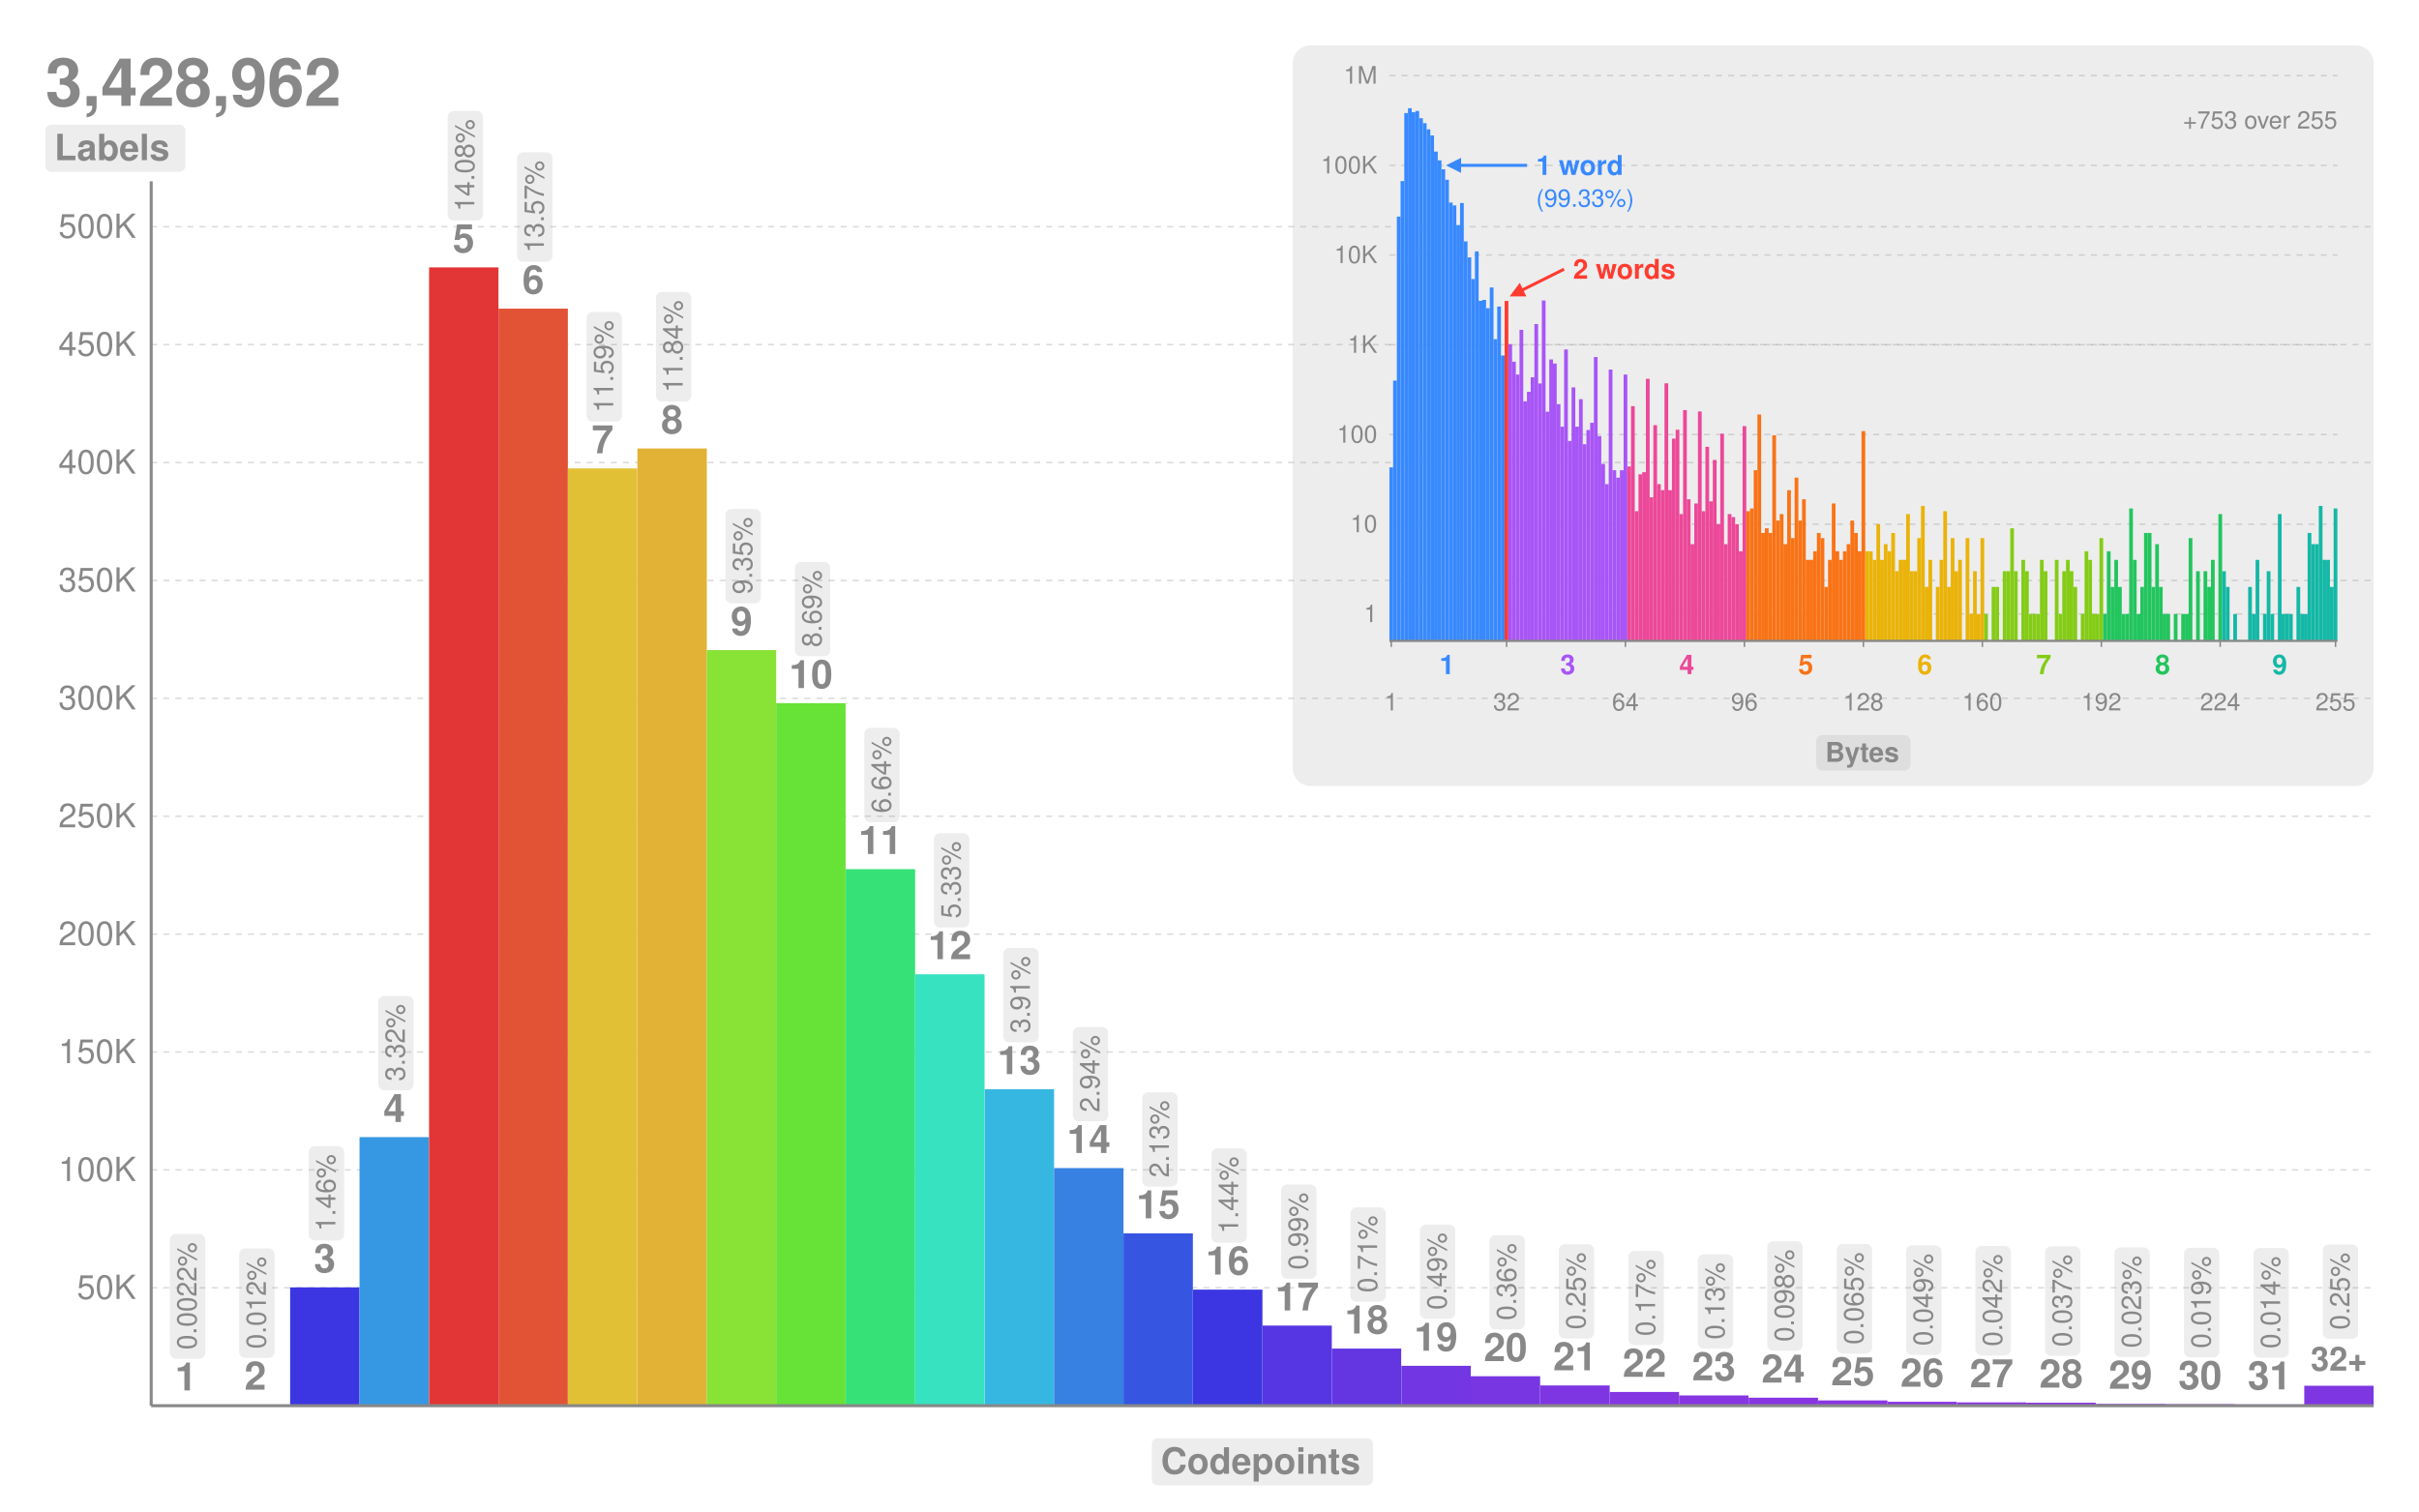
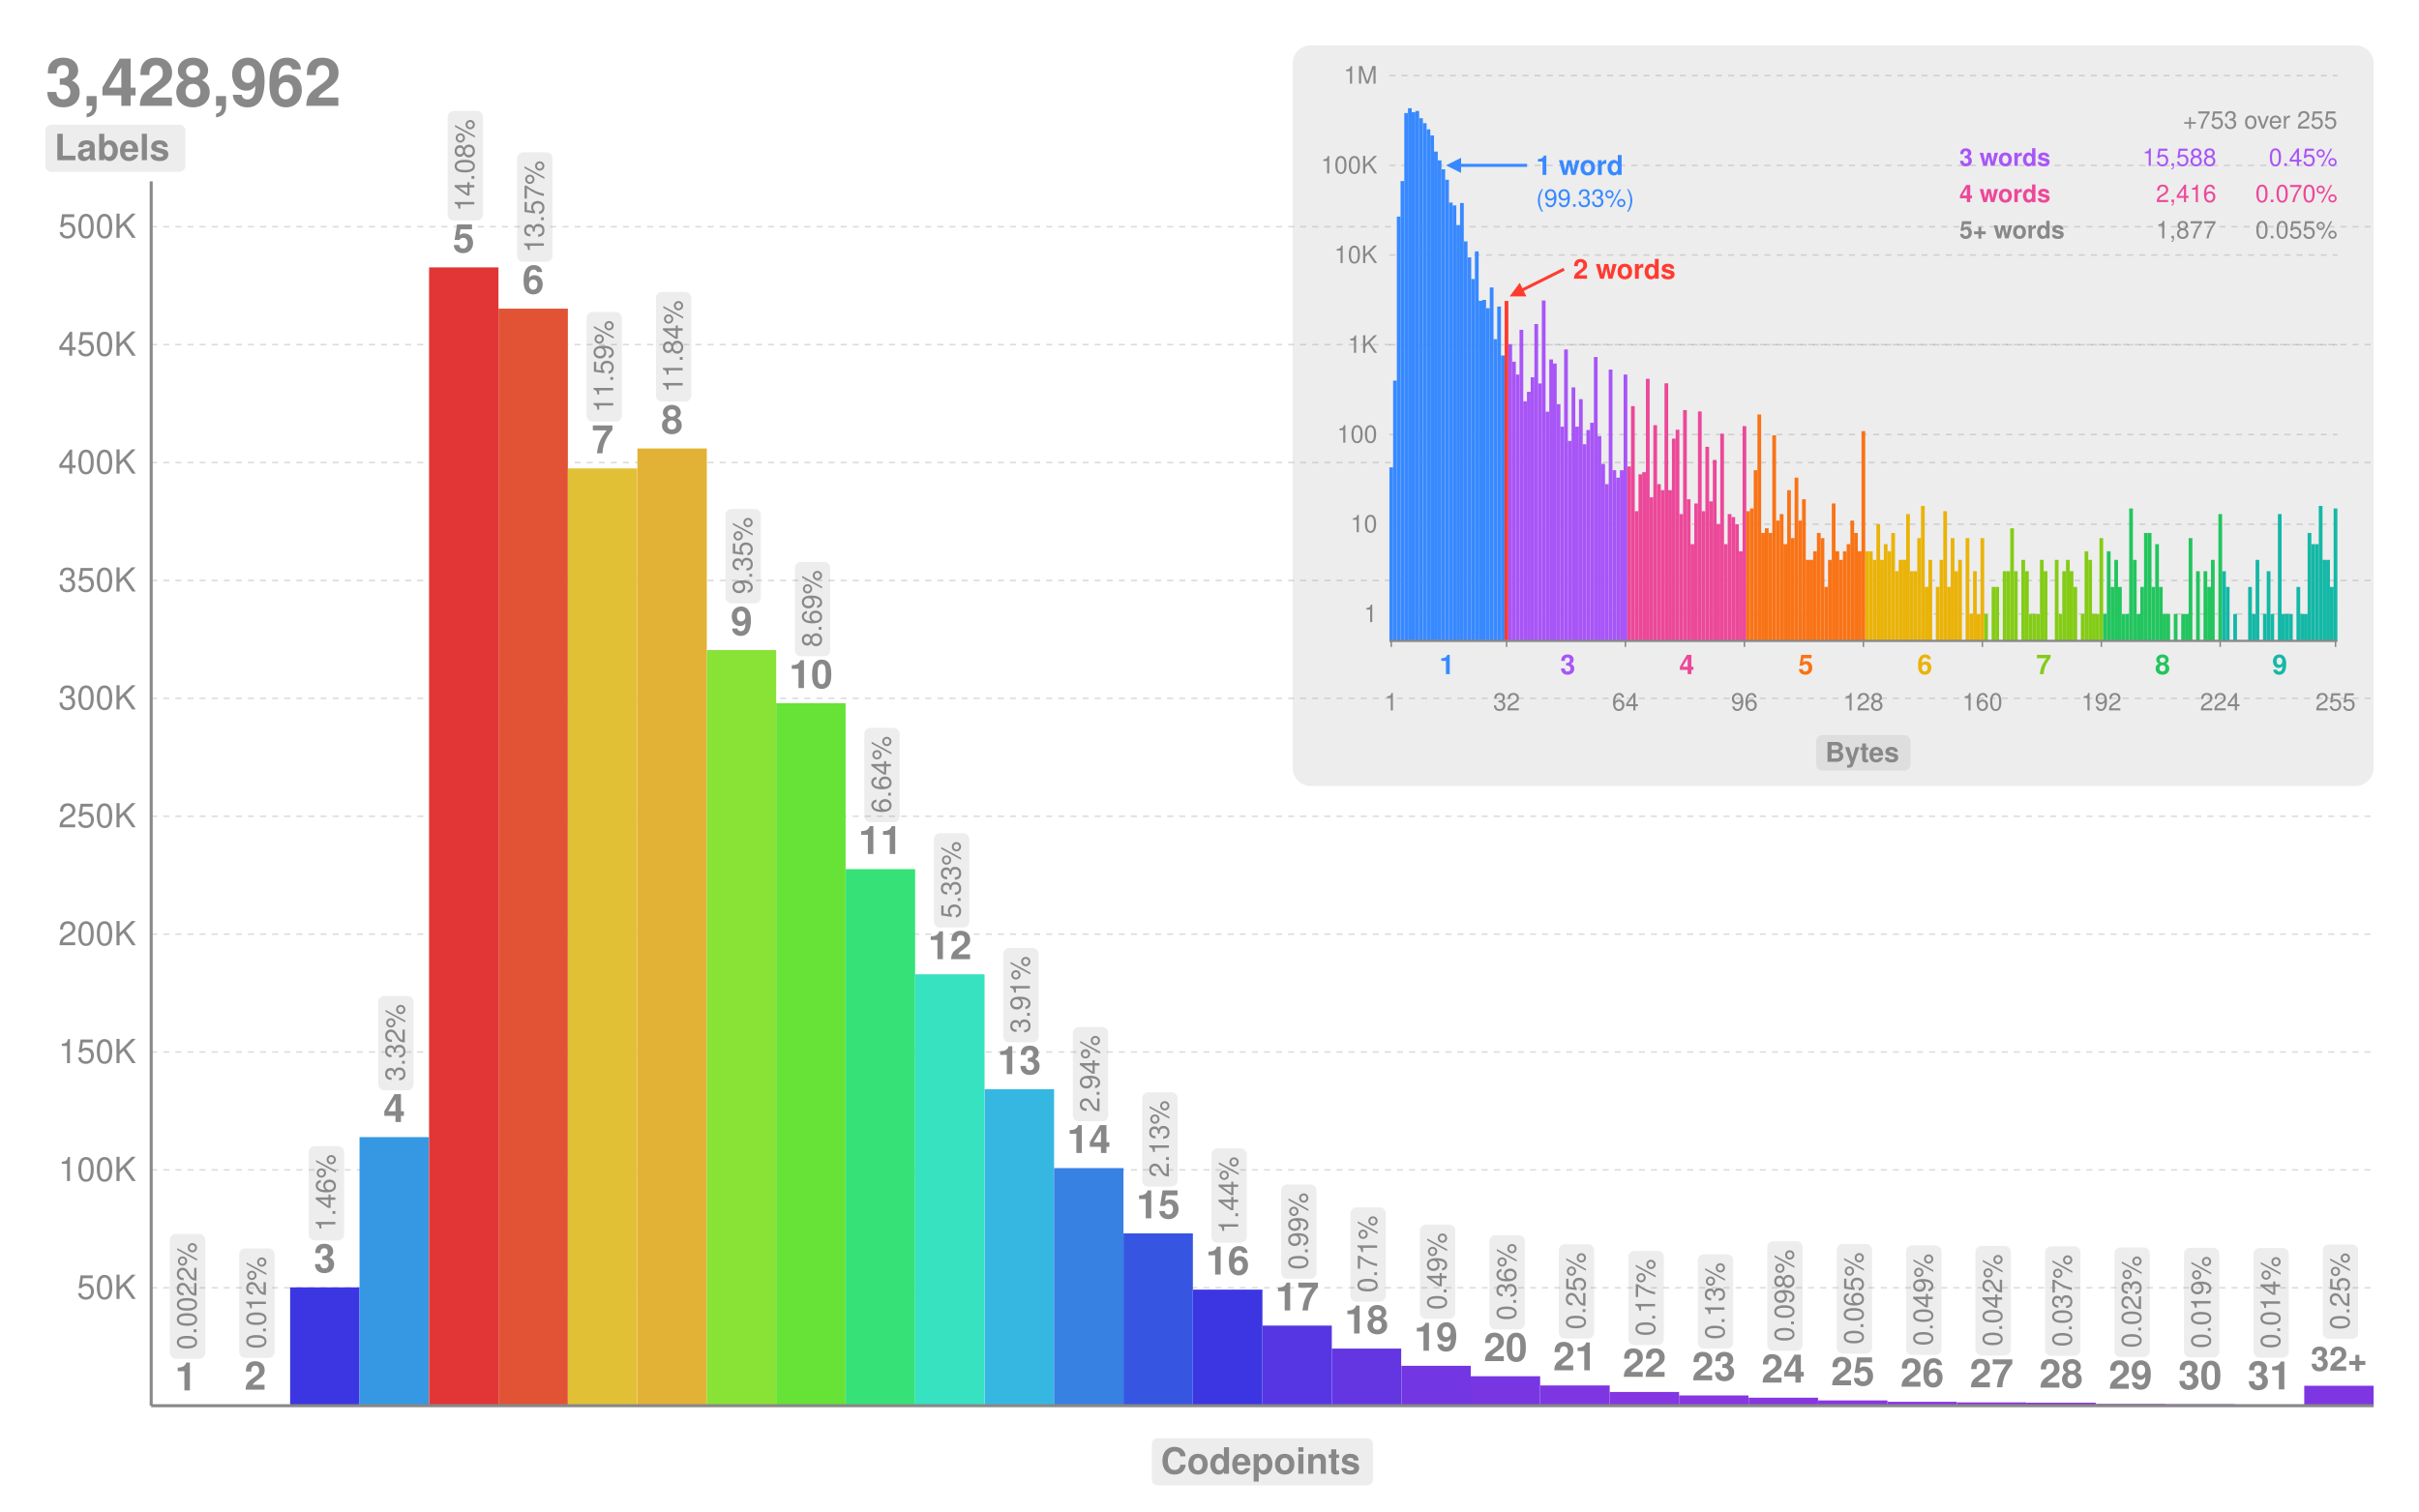
<svg xmlns="http://www.w3.org/2000/svg" viewBox="0 0 1600 1000" width="1600" height="1000" font-family="system-ui, -apple-system, &quot;Segoe UI&quot;, Helvetica, Arial, sans-serif" fill="#888">
  <line x1="100" x2="1570" y1="852.0" y2="852.0" stroke="rgba(136,136,136,0.3)" stroke-dasharray="4 4" />
  <text x="90" y="852.0" font-size="22" text-anchor="end" dominant-baseline="middle">50K</text>
  <line x1="100" x2="1570" y1="774.0" y2="774.0" stroke="rgba(136,136,136,0.3)" stroke-dasharray="4 4" />
  <text x="90" y="774.0" font-size="22" text-anchor="end" dominant-baseline="middle">100K</text>
  <line x1="100" x2="1570" y1="696.0" y2="696.0" stroke="rgba(136,136,136,0.3)" stroke-dasharray="4 4" />
  <text x="90" y="696.0" font-size="22" text-anchor="end" dominant-baseline="middle">150K</text>
  <line x1="100" x2="1570" y1="618.0" y2="618.0" stroke="rgba(136,136,136,0.3)" stroke-dasharray="4 4" />
  <text x="90" y="618.0" font-size="22" text-anchor="end" dominant-baseline="middle">200K</text>
  <line x1="100" x2="1570" y1="540.0" y2="540.0" stroke="rgba(136,136,136,0.3)" stroke-dasharray="4 4" />
  <text x="90" y="540.0" font-size="22" text-anchor="end" dominant-baseline="middle">250K</text>
  <line x1="100" x2="1570" y1="462.0" y2="462.0" stroke="rgba(136,136,136,0.3)" stroke-dasharray="4 4" />
  <text x="90" y="462.0" font-size="22" text-anchor="end" dominant-baseline="middle">300K</text>
  <line x1="100" x2="1570" y1="384.0" y2="384.0" stroke="rgba(136,136,136,0.3)" stroke-dasharray="4 4" />
  <text x="90" y="384.0" font-size="22" text-anchor="end" dominant-baseline="middle">350K</text>
  <line x1="100" x2="1570" y1="306.0" y2="306.0" stroke="rgba(136,136,136,0.3)" stroke-dasharray="4 4" />
  <text x="90" y="306.0" font-size="22" text-anchor="end" dominant-baseline="middle">400K</text>
  <line x1="100" x2="1570" y1="228.0" y2="228.0" stroke="rgba(136,136,136,0.3)" stroke-dasharray="4 4" />
  <text x="90" y="228.0" font-size="22" text-anchor="end" dominant-baseline="middle">450K</text>
  <line x1="100" x2="1570" y1="150.0" y2="150.0" stroke="rgba(136,136,136,0.3)" stroke-dasharray="4 4" />
  <text x="90" y="150.0" font-size="22" text-anchor="end" dominant-baseline="middle">500K</text>
  <text x="30" y="70" font-size="44" font-weight="bold">3,428,962</text>
  <g font-weight="bold">
    <rect x="30" y="82.48" width="92.6" height="31.2" rx="4" fill="rgba(136,136,136,0.15)" />
    <text x="36" y="106" font-size="24">Labels</text>
  </g>
  <rect x="100.0" y="929.9" width="45.9" height="0.1" fill="hsl(270 75% 55%)" />
  <text x="123.0" y="919.9" font-size="26" font-weight="bold" text-anchor="middle">1</text>
  <g transform="rotate(-90 123.0 885.9) translate(0 7)">
    <rect x="109.969" y="868.241" width="82.6" height="23.4" rx="4" fill="rgba(136,136,136,0.15)" />
    <text x="115.969" y="885.881" font-size="18">0.0022%</text>
  </g>
  <rect x="145.9" y="929.4" width="45.9" height="0.6" fill="hsl(270 75% 55%)" />
  <text x="168.9" y="919.4" font-size="26" font-weight="bold" text-anchor="middle">2</text>
  <g transform="rotate(-90 168.9 885.4) translate(0 7)">
    <rect x="155.906" y="867.725" width="72.5" height="23.4" rx="4" fill="rgba(136,136,136,0.15)" />
    <text x="161.906" y="885.365" font-size="18">0.012%</text>
  </g>
  <rect x="191.9" y="851.7" width="45.9" height="78.3" fill="hsl(242 75% 55%)" />
  <text x="214.8" y="841.7" font-size="26" font-weight="bold" text-anchor="middle">3</text>
  <g transform="rotate(-90 214.8 807.7) translate(0 7)">
    <rect x="201.844" y="790.084" width="62.4" height="23.4" rx="4" fill="rgba(136,136,136,0.15)" />
    <text x="207.844" y="807.724" font-size="18">1.46%</text>
  </g>
  <rect x="237.8" y="752.3" width="45.9" height="177.7" fill="hsl(206 75% 55%)" />
  <text x="260.8" y="742.3" font-size="26" font-weight="bold" text-anchor="middle">4</text>
  <g transform="rotate(-90 260.8 708.3) translate(0 7)">
    <rect x="247.781" y="690.634" width="62.4" height="23.4" rx="4" fill="rgba(136,136,136,0.15)" />
    <text x="253.781" y="708.274" font-size="18">3.32%</text>
  </g>
  <rect x="283.8" y="176.9" width="45.9" height="753.1" fill="hsl(0 75% 55%)" />
  <text x="306.7" y="166.9" font-size="26" font-weight="bold" text-anchor="middle">5</text>
  <g transform="rotate(-90 306.7 132.9) translate(0 7)">
    <rect x="293.719" y="115.289" width="72.5" height="23.4" rx="4" fill="rgba(136,136,136,0.15)" />
    <text x="299.719" y="132.929" font-size="18">14.08%</text>
  </g>
  <rect x="329.7" y="204.2" width="45.9" height="725.8" fill="hsl(10 75% 55%)" />
  <text x="352.7" y="194.2" font-size="26" font-weight="bold" text-anchor="middle">6</text>
  <g transform="rotate(-90 352.7 160.2) translate(0 7)">
    <rect x="339.656" y="142.568" width="72.5" height="23.4" rx="4" fill="rgba(136,136,136,0.15)" />
    <text x="345.656" y="160.208" font-size="18">13.57%</text>
  </g>
  <rect x="375.6" y="309.9" width="45.9" height="620.1" fill="hsl(48 75% 55%)" />
  <text x="398.6" y="299.9" font-size="26" font-weight="bold" text-anchor="middle">7</text>
  <g transform="rotate(-90 398.6 265.9) translate(0 7)">
    <rect x="385.594" y="248.249" width="72.5" height="23.4" rx="4" fill="rgba(136,136,136,0.15)" />
    <text x="391.594" y="265.889" font-size="18">11.59%</text>
  </g>
  <rect x="421.6" y="296.7" width="45.9" height="633.3" fill="hsl(43 75% 55%)" />
  <text x="444.5" y="286.7" font-size="26" font-weight="bold" text-anchor="middle">8</text>
  <g transform="rotate(-90 444.5 252.7) translate(0 7)">
    <rect x="431.531" y="235.062" width="72.5" height="23.4" rx="4" fill="rgba(136,136,136,0.15)" />
    <text x="437.531" y="252.702" font-size="18">11.84%</text>
  </g>
  <rect x="467.5" y="430.1" width="45.9" height="499.9" fill="hsl(91 75% 55%)" />
  <text x="490.5" y="420.1" font-size="26" font-weight="bold" text-anchor="middle">9</text>
  <g transform="rotate(-90 490.5 386.1) translate(0 7)">
    <rect x="477.469" y="368.467" width="62.4" height="23.4" rx="4" fill="rgba(136,136,136,0.15)" />
    <text x="483.469" y="386.107" font-size="18">9.35%</text>
  </g>
  <rect x="513.4" y="465.2" width="45.9" height="464.8" fill="hsl(103 75% 55%)" />
  <text x="536.4" y="455.2" font-size="26" font-weight="bold" text-anchor="middle">10</text>
  <g transform="rotate(-90 536.4 421.2) translate(0 7)">
    <rect x="523.406" y="403.541" width="62.4" height="23.4" rx="4" fill="rgba(136,136,136,0.15)" />
    <text x="529.406" y="421.181" font-size="18">8.69%</text>
  </g>
  <rect x="559.4" y="575.0" width="45.9" height="355.0" fill="hsl(143 75% 55%)" />
  <text x="582.3" y="565.0" font-size="26" font-weight="bold" text-anchor="middle">11</text>
  <g transform="rotate(-90 582.3 531.0) translate(0 7)">
    <rect x="569.344" y="513.374" width="62.4" height="23.4" rx="4" fill="rgba(136,136,136,0.15)" />
    <text x="575.344" y="531.014" font-size="18">6.64%</text>
  </g>
  <rect x="605.3" y="644.6" width="45.9" height="285.4" fill="hsl(168 75% 55%)" />
  <text x="628.3" y="634.6" font-size="26" font-weight="bold" text-anchor="middle">12</text>
  <g transform="rotate(-90 628.3 600.6) translate(0 7)">
    <rect x="615.281" y="583.005" width="62.4" height="23.4" rx="4" fill="rgba(136,136,136,0.15)" />
    <text x="621.281" y="600.645" font-size="18">5.33%</text>
  </g>
  <rect x="651.3" y="720.6" width="45.9" height="209.4" fill="hsl(195 75% 55%)" />
  <text x="674.2" y="710.6" font-size="26" font-weight="bold" text-anchor="middle">13</text>
  <g transform="rotate(-90 674.2 676.6) translate(0 7)">
    <rect x="661.219" y="658.964" width="62.4" height="23.4" rx="4" fill="rgba(136,136,136,0.15)" />
    <text x="667.219" y="676.604" font-size="18">3.91%</text>
  </g>
  <rect x="697.2" y="772.8" width="45.9" height="157.2" fill="hsl(214 75% 55%)" />
  <text x="720.2" y="762.8" font-size="26" font-weight="bold" text-anchor="middle">14</text>
  <g transform="rotate(-90 720.2 728.8) translate(0 7)">
    <rect x="707.156" y="711.198" width="62.4" height="23.4" rx="4" fill="rgba(136,136,136,0.15)" />
    <text x="713.156" y="728.838" font-size="18">2.94%</text>
  </g>
  <rect x="743.1" y="816.0" width="45.9" height="114.0" fill="hsl(229 75% 55%)" />
  <text x="766.1" y="806.0" font-size="26" font-weight="bold" text-anchor="middle">15</text>
  <g transform="rotate(-90 766.1 772.0) translate(0 7)">
    <rect x="753.094" y="754.388" width="62.4" height="23.4" rx="4" fill="rgba(136,136,136,0.15)" />
    <text x="759.094" y="772.028" font-size="18">2.13%</text>
  </g>
  <rect x="789.1" y="853.2" width="45.9" height="76.8" fill="hsl(242 75% 55%)" />
  <text x="812.0" y="843.2" font-size="26" font-weight="bold" text-anchor="middle">16</text>
  <g transform="rotate(-90 812.0 809.2) translate(0 7)">
    <rect x="799.031" y="791.521" width="62.4" height="23.4" rx="4" fill="rgba(136,136,136,0.15)" />
    <text x="805.031" y="809.161" font-size="18">1.44%</text>
  </g>
  <rect x="835.0" y="877.0" width="45.9" height="53.0" fill="hsl(251 75% 55%)" />
  <text x="858.0" y="867.0" font-size="26" font-weight="bold" text-anchor="middle">17</text>
  <g transform="rotate(-90 858.0 833.0) translate(0 7)">
    <rect x="844.969" y="815.4" width="62.4" height="23.4" rx="4" fill="rgba(136,136,136,0.15)" />
    <text x="850.969" y="833.04" font-size="18">0.99%</text>
  </g>
  <rect x="880.9" y="892.2" width="45.9" height="37.8" fill="hsl(256 75% 55%)" />
  <text x="903.9" y="882.2" font-size="26" font-weight="bold" text-anchor="middle">18</text>
  <g transform="rotate(-90 903.9 848.2) translate(0 7)">
    <rect x="890.906" y="830.511" width="62.4" height="23.4" rx="4" fill="rgba(136,136,136,0.15)" />
    <text x="896.906" y="848.151" font-size="18">0.71%</text>
  </g>
  <rect x="926.9" y="903.6" width="45.9" height="26.4" fill="hsl(261 75% 55%)" />
  <text x="949.8" y="893.6" font-size="26" font-weight="bold" text-anchor="middle">19</text>
  <g transform="rotate(-90 949.8 859.6) translate(0 7)">
    <rect x="936.844" y="841.96" width="62.4" height="23.4" rx="4" fill="rgba(136,136,136,0.15)" />
    <text x="942.844" y="859.6" font-size="18">0.49%</text>
  </g>
  <rect x="972.8" y="910.5" width="45.9" height="19.5" fill="hsl(263 75% 55%)" />
  <text x="995.8" y="900.5" font-size="26" font-weight="bold" text-anchor="middle">20</text>
  <g transform="rotate(-90 995.8 866.5) translate(0 7)">
    <rect x="982.781" y="848.851" width="62.4" height="23.4" rx="4" fill="rgba(136,136,136,0.15)" />
    <text x="988.781" y="866.491" font-size="18">0.36%</text>
  </g>
  <rect x="1018.8" y="916.6" width="45.9" height="13.4" fill="hsl(265 75% 55%)" />
  <text x="1041.7" y="906.6" font-size="26" font-weight="bold" text-anchor="middle">21</text>
  <g transform="rotate(-90 1041.7 872.6) translate(0 7)">
    <rect x="1028.719" y="854.941" width="62.4" height="23.4" rx="4" fill="rgba(136,136,136,0.15)" />
    <text x="1034.719" y="872.581" font-size="18">0.25%</text>
  </g>
  <rect x="1064.7" y="920.9" width="45.9" height="9.1" fill="hsl(267 75% 55%)" />
  <text x="1087.7" y="910.9" font-size="26" font-weight="bold" text-anchor="middle">22</text>
  <g transform="rotate(-90 1087.7 876.9) translate(0 7)">
    <rect x="1074.656" y="859.287" width="62.4" height="23.4" rx="4" fill="rgba(136,136,136,0.15)" />
    <text x="1080.656" y="876.927" font-size="18">0.17%</text>
  </g>
  <rect x="1110.6" y="923.2" width="45.9" height="6.8" fill="hsl(268 75% 55%)" />
  <text x="1133.6" y="913.2" font-size="26" font-weight="bold" text-anchor="middle">23</text>
  <g transform="rotate(-90 1133.6 879.2) translate(0 7)">
    <rect x="1120.594" y="861.593" width="62.4" height="23.4" rx="4" fill="rgba(136,136,136,0.15)" />
    <text x="1126.594" y="879.233" font-size="18">0.13%</text>
  </g>
  <rect x="1156.6" y="924.7" width="45.9" height="5.3" fill="hsl(268 75% 55%)" />
  <text x="1179.5" y="914.7" font-size="26" font-weight="bold" text-anchor="middle">24</text>
  <g transform="rotate(-90 1179.5 880.7) translate(0 7)">
    <rect x="1166.531" y="863.103" width="72.5" height="23.4" rx="4" fill="rgba(136,136,136,0.15)" />
    <text x="1172.531" y="880.743" font-size="18">0.098%</text>
  </g>
  <rect x="1202.5" y="926.5" width="45.9" height="3.5" fill="hsl(269 75% 55%)" />
  <text x="1225.5" y="916.5" font-size="26" font-weight="bold" text-anchor="middle">25</text>
  <g transform="rotate(-90 1225.5 882.5) translate(0 7)">
    <rect x="1212.469" y="864.866" width="72.5" height="23.4" rx="4" fill="rgba(136,136,136,0.15)" />
    <text x="1218.469" y="882.506" font-size="18">0.065%</text>
  </g>
  <rect x="1248.4" y="927.4" width="45.9" height="2.6" fill="hsl(269 75% 55%)" />
  <text x="1271.4" y="917.4" font-size="26" font-weight="bold" text-anchor="middle">26</text>
  <g transform="rotate(-90 1271.4 883.4) translate(0 7)">
    <rect x="1258.406" y="865.753" width="72.5" height="23.4" rx="4" fill="rgba(136,136,136,0.15)" />
    <text x="1264.406" y="883.393" font-size="18">0.049%</text>
  </g>
  <rect x="1294.4" y="927.8" width="45.9" height="2.2" fill="hsl(269 75% 55%)" />
  <text x="1317.3" y="917.8" font-size="26" font-weight="bold" text-anchor="middle">27</text>
  <g transform="rotate(-90 1317.3 883.8) translate(0 7)">
    <rect x="1304.344" y="866.117" width="72.5" height="23.4" rx="4" fill="rgba(136,136,136,0.15)" />
    <text x="1310.344" y="883.757" font-size="18">0.042%</text>
  </g>
  <rect x="1340.3" y="928.0" width="45.9" height="2.0" fill="hsl(269 75% 55%)" />
  <text x="1363.3" y="918.0" font-size="26" font-weight="bold" text-anchor="middle">28</text>
  <g transform="rotate(-90 1363.3 884.0) translate(0 7)">
    <rect x="1350.281" y="866.391" width="72.5" height="23.4" rx="4" fill="rgba(136,136,136,0.15)" />
    <text x="1356.281" y="884.031" font-size="18">0.037%</text>
  </g>
  <rect x="1386.3" y="928.8" width="45.9" height="1.2" fill="hsl(270 75% 55%)" />
  <text x="1409.2" y="918.8" font-size="26" font-weight="bold" text-anchor="middle">29</text>
  <g transform="rotate(-90 1409.2 884.8) translate(0 7)">
    <rect x="1396.219" y="867.148" width="72.5" height="23.4" rx="4" fill="rgba(136,136,136,0.15)" />
    <text x="1402.219" y="884.788" font-size="18">0.023%</text>
  </g>
  <rect x="1432.2" y="929.0" width="45.9" height="1.0" fill="hsl(270 75% 55%)" />
  <text x="1455.2" y="919.0" font-size="26" font-weight="bold" text-anchor="middle">30</text>
  <g transform="rotate(-90 1455.2 885.0) translate(0 7)">
    <rect x="1442.156" y="867.348" width="72.5" height="23.4" rx="4" fill="rgba(136,136,136,0.15)" />
    <text x="1448.156" y="884.988" font-size="18">0.019%</text>
  </g>
  <rect x="1478.1" y="929.2" width="45.9" height="0.8" fill="hsl(270 75% 55%)" />
  <text x="1501.1" y="919.2" font-size="26" font-weight="bold" text-anchor="middle">31</text>
  <g transform="rotate(-90 1501.1 885.2) translate(0 7)">
    <rect x="1488.094" y="867.607" width="72.5" height="23.4" rx="4" fill="rgba(136,136,136,0.15)" />
    <text x="1494.094" y="885.247" font-size="18">0.014%</text>
  </g>
  <rect x="1524.1" y="916.8" width="45.9" height="13.2" fill="hsl(265 75% 55%)" />
  <text x="1547.0" y="906.8" font-size="22" font-weight="bold" text-anchor="middle">32+</text>
  <g transform="rotate(-90 1547.0 872.8) translate(0 7)">
    <rect x="1534.031" y="855.156" width="62.4" height="23.4" rx="4" fill="rgba(136,136,136,0.15)" />
    <text x="1540.031" y="872.796" font-size="18">0.25%</text>
  </g>
  <g>
    <rect x="855" y="30" width="715" height="490" rx="12" fill="rgba(136,136,136,0.15)" />
    <line x1="919" x2="1546" y1="406.2" y2="406.2" stroke="rgba(136,136,136,0.3)" stroke-dasharray="4 4" />
    <text x="911" y="406.2" font-size="16" text-anchor="end" dominant-baseline="middle">1</text>
    <line x1="919" x2="1546" y1="346.8" y2="346.8" stroke="rgba(136,136,136,0.3)" stroke-dasharray="4 4" />
    <text x="911" y="346.8" font-size="16" text-anchor="end" dominant-baseline="middle">10</text>
    <line x1="919" x2="1546" y1="287.5" y2="287.5" stroke="rgba(136,136,136,0.3)" stroke-dasharray="4 4" />
    <text x="911" y="287.5" font-size="16" text-anchor="end" dominant-baseline="middle">100</text>
    <line x1="919" x2="1546" y1="228.1" y2="228.1" stroke="rgba(136,136,136,0.3)" stroke-dasharray="4 4" />
    <text x="911" y="228.1" font-size="16" text-anchor="end" dominant-baseline="middle">1K</text>
    <line x1="919" x2="1546" y1="168.7" y2="168.7" stroke="rgba(136,136,136,0.3)" stroke-dasharray="4 4" />
    <text x="911" y="168.7" font-size="16" text-anchor="end" dominant-baseline="middle">10K</text>
    <line x1="919" x2="1546" y1="109.4" y2="109.4" stroke="rgba(136,136,136,0.3)" stroke-dasharray="4 4" />
    <text x="911" y="109.4" font-size="16" text-anchor="end" dominant-baseline="middle">100K</text>
    <line x1="919" x2="1546" y1="50.0" y2="50.0" stroke="rgba(136,136,136,0.3)" stroke-dasharray="4 4" />
    <text x="911" y="50.0" font-size="16" text-anchor="end" dominant-baseline="middle">1M</text>
    <text x="1546" y="79.7" font-size="16" text-anchor="end" dominant-baseline="middle">+753 over 255</text>
    <rect x="919.00" y="309.2" width="2.46" height="114.8" fill="#3889ff" />
    <rect x="921.46" y="251.8" width="2.46" height="172.2" fill="#3889ff" />
    <rect x="923.92" y="143.3" width="2.46" height="280.7" fill="#3889ff" />
    <rect x="926.38" y="119.8" width="2.46" height="304.2" fill="#3889ff" />
    <rect x="928.84" y="74.8" width="2.46" height="349.2" fill="#3889ff" />
    <rect x="931.29" y="71.6" width="2.46" height="352.4" fill="#3889ff" />
    <rect x="933.75" y="74.2" width="2.46" height="349.8" fill="#3889ff" />
    <rect x="936.21" y="73.4" width="2.46" height="350.6" fill="#3889ff" />
    <rect x="938.67" y="78.2" width="2.46" height="345.8" fill="#3889ff" />
    <rect x="941.13" y="81.5" width="2.46" height="342.5" fill="#3889ff" />
    <rect x="943.59" y="85.6" width="2.46" height="338.4" fill="#3889ff" />
    <rect x="946.05" y="89.6" width="2.46" height="334.4" fill="#3889ff" />
    <rect x="948.51" y="100.3" width="2.46" height="323.7" fill="#3889ff" />
    <rect x="950.96" y="106.1" width="2.46" height="317.9" fill="#3889ff" />
    <rect x="953.42" y="112.0" width="2.46" height="312.0" fill="#3889ff" />
    <rect x="955.88" y="118.9" width="2.46" height="305.1" fill="#3889ff" />
    <rect x="958.34" y="134.0" width="2.46" height="290.0" fill="#3889ff" />
    <rect x="960.80" y="135.9" width="2.46" height="288.1" fill="#3889ff" />
    <rect x="963.26" y="148.9" width="2.46" height="275.1" fill="#3889ff" />
    <rect x="965.72" y="134.3" width="2.46" height="289.7" fill="#3889ff" />
    <rect x="968.18" y="159.7" width="2.46" height="264.3" fill="#3889ff" />
    <rect x="970.64" y="170.3" width="2.46" height="253.7" fill="#3889ff" />
    <rect x="973.09" y="184.6" width="2.46" height="239.4" fill="#3889ff" />
    <rect x="975.55" y="166.3" width="2.46" height="257.7" fill="#3889ff" />
    <rect x="978.01" y="199.0" width="2.46" height="225.0" fill="#3889ff" />
    <rect x="980.47" y="198.4" width="2.46" height="225.6" fill="#3889ff" />
    <rect x="982.93" y="203.9" width="2.46" height="220.1" fill="#3889ff" />
    <rect x="985.39" y="190.2" width="2.46" height="233.8" fill="#3889ff" />
    <rect x="987.85" y="224.4" width="2.46" height="199.6" fill="#3889ff" />
    <rect x="990.31" y="202.8" width="2.46" height="221.2" fill="#3889ff" />
    <rect x="992.76" y="235.2" width="2.46" height="188.8" fill="#3889ff" />
    <rect x="995.22" y="199.1" width="2.46" height="224.9" fill="#ff3b30" />
    <rect x="997.68" y="227.8" width="2.46" height="196.2" fill="#a855f7" />
    <rect x="1000.14" y="239.3" width="2.46" height="184.7" fill="#a855f7" />
    <rect x="1002.60" y="247.8" width="2.46" height="176.2" fill="#a855f7" />
    <rect x="1005.06" y="218.2" width="2.46" height="205.8" fill="#a855f7" />
    <rect x="1007.52" y="265.5" width="2.46" height="158.5" fill="#a855f7" />
    <rect x="1009.98" y="259.2" width="2.46" height="164.8" fill="#a855f7" />
    <rect x="1012.44" y="249.6" width="2.46" height="174.4" fill="#a855f7" />
    <rect x="1014.89" y="214.4" width="2.46" height="209.6" fill="#a855f7" />
    <rect x="1017.35" y="253.7" width="2.46" height="170.3" fill="#a855f7" />
    <rect x="1019.81" y="198.8" width="2.46" height="225.2" fill="#a855f7" />
    <rect x="1022.27" y="272.4" width="2.46" height="151.6" fill="#a855f7" />
    <rect x="1024.73" y="237.8" width="2.46" height="186.2" fill="#a855f7" />
    <rect x="1027.19" y="240.5" width="2.46" height="183.5" fill="#a855f7" />
    <rect x="1029.65" y="267.4" width="2.46" height="156.6" fill="#a855f7" />
    <rect x="1032.11" y="282.3" width="2.46" height="141.7" fill="#a855f7" />
    <rect x="1034.56" y="231.2" width="2.46" height="192.8" fill="#a855f7" />
    <rect x="1037.02" y="291.7" width="2.46" height="132.3" fill="#a855f7" />
    <rect x="1039.48" y="256.3" width="2.46" height="167.7" fill="#a855f7" />
    <rect x="1041.94" y="282.3" width="2.46" height="141.7" fill="#a855f7" />
    <rect x="1044.40" y="264.1" width="2.46" height="159.9" fill="#a855f7" />
    <rect x="1046.86" y="293.9" width="2.46" height="130.1" fill="#a855f7" />
    <rect x="1049.32" y="284.5" width="2.46" height="139.5" fill="#a855f7" />
    <rect x="1051.78" y="279.7" width="2.46" height="144.3" fill="#a855f7" />
    <rect x="1054.24" y="236.2" width="2.46" height="187.8" fill="#a855f7" />
    <rect x="1056.69" y="288.5" width="2.46" height="135.5" fill="#a855f7" />
    <rect x="1059.15" y="306.9" width="2.46" height="117.1" fill="#a855f7" />
    <rect x="1061.61" y="320.3" width="2.46" height="103.7" fill="#a855f7" />
    <rect x="1064.07" y="244.5" width="2.46" height="179.5" fill="#a855f7" />
    <rect x="1066.53" y="311.1" width="2.46" height="112.9" fill="#a855f7" />
    <rect x="1068.99" y="316.0" width="2.46" height="108.0" fill="#a855f7" />
    <rect x="1071.45" y="311.1" width="2.46" height="112.9" fill="#a855f7" />
    <rect x="1073.91" y="247.8" width="2.46" height="176.2" fill="#a855f7" />
    <rect x="1076.36" y="308.6" width="2.46" height="115.4" fill="#ec4899" />
    <rect x="1078.82" y="268.7" width="2.46" height="155.3" fill="#ec4899" />
    <rect x="1081.28" y="338.2" width="2.46" height="85.8" fill="#ec4899" />
    <rect x="1083.74" y="313.8" width="2.46" height="110.2" fill="#ec4899" />
    <rect x="1086.20" y="312.4" width="2.46" height="111.6" fill="#ec4899" />
    <rect x="1088.66" y="250.6" width="2.46" height="173.4" fill="#ec4899" />
    <rect x="1091.12" y="329.0" width="2.46" height="95.0" fill="#ec4899" />
    <rect x="1093.58" y="281.3" width="2.46" height="142.7" fill="#ec4899" />
    <rect x="1096.04" y="320.3" width="2.46" height="103.7" fill="#ec4899" />
    <rect x="1098.49" y="324.3" width="2.46" height="99.7" fill="#ec4899" />
    <rect x="1100.95" y="253.6" width="2.46" height="170.4" fill="#ec4899" />
    <rect x="1103.41" y="324.3" width="2.46" height="99.7" fill="#ec4899" />
    <rect x="1105.87" y="290.2" width="2.46" height="133.8" fill="#ec4899" />
    <rect x="1108.33" y="284.3" width="2.46" height="139.7" fill="#ec4899" />
    <rect x="1110.79" y="340.1" width="2.46" height="83.9" fill="#ec4899" />
    <rect x="1113.25" y="271.3" width="2.46" height="152.7" fill="#ec4899" />
    <rect x="1115.71" y="330.3" width="2.46" height="93.7" fill="#ec4899" />
    <rect x="1118.16" y="360.0" width="2.46" height="64.0" fill="#ec4899" />
    <rect x="1120.62" y="333.1" width="2.46" height="90.9" fill="#ec4899" />
    <rect x="1123.08" y="272.2" width="2.46" height="151.8" fill="#ec4899" />
    <rect x="1125.54" y="338.2" width="2.46" height="85.8" fill="#ec4899" />
    <rect x="1128.00" y="295.6" width="2.46" height="128.4" fill="#ec4899" />
    <rect x="1130.46" y="331.7" width="2.46" height="92.3" fill="#ec4899" />
    <rect x="1132.92" y="304.3" width="2.46" height="119.7" fill="#ec4899" />
    <rect x="1135.38" y="346.8" width="2.46" height="77.2" fill="#ec4899" />
    <rect x="1137.84" y="286.9" width="2.46" height="137.1" fill="#ec4899" />
    <rect x="1140.29" y="360.0" width="2.46" height="64.0" fill="#ec4899" />
    <rect x="1142.75" y="340.1" width="2.46" height="83.9" fill="#ec4899" />
    <rect x="1145.21" y="342.1" width="2.46" height="81.9" fill="#ec4899" />
    <rect x="1147.67" y="346.8" width="2.46" height="77.2" fill="#ec4899" />
    <rect x="1150.13" y="364.7" width="2.46" height="59.3" fill="#ec4899" />
    <rect x="1152.59" y="281.9" width="2.46" height="142.1" fill="#ec4899" />
    <rect x="1155.05" y="338.2" width="2.46" height="85.8" fill="#f97316" />
    <rect x="1157.51" y="336.4" width="2.46" height="87.6" fill="#f97316" />
    <rect x="1159.96" y="311.1" width="2.46" height="112.9" fill="#f97316" />
    <rect x="1162.42" y="274.2" width="2.46" height="149.8" fill="#f97316" />
    <rect x="1164.88" y="352.6" width="2.46" height="71.4" fill="#f97316" />
    <rect x="1167.34" y="349.5" width="2.46" height="74.5" fill="#f97316" />
    <rect x="1169.80" y="352.6" width="2.46" height="71.4" fill="#f97316" />
    <rect x="1172.26" y="288.0" width="2.46" height="136.0" fill="#f97316" />
    <rect x="1174.72" y="344.4" width="2.46" height="79.6" fill="#f97316" />
    <rect x="1177.18" y="340.1" width="2.46" height="83.9" fill="#f97316" />
    <rect x="1179.64" y="360.0" width="2.46" height="64.0" fill="#f97316" />
    <rect x="1182.09" y="324.3" width="2.46" height="99.7" fill="#f97316" />
    <rect x="1184.55" y="356.0" width="2.46" height="68.0" fill="#f97316" />
    <rect x="1187.01" y="316.0" width="2.46" height="108.0" fill="#f97316" />
    <rect x="1189.47" y="344.4" width="2.46" height="79.6" fill="#f97316" />
    <rect x="1191.93" y="330.3" width="2.46" height="93.7" fill="#f97316" />
    <rect x="1194.39" y="370.4" width="2.46" height="53.6" fill="#f97316" />
    <rect x="1196.85" y="370.4" width="2.46" height="53.6" fill="#f97316" />
    <rect x="1199.31" y="364.7" width="2.46" height="59.3" fill="#f97316" />
    <rect x="1201.76" y="352.6" width="2.46" height="71.4" fill="#f97316" />
    <rect x="1204.22" y="356.0" width="2.46" height="68.0" fill="#f97316" />
    <rect x="1206.68" y="388.3" width="2.46" height="35.7" fill="#f97316" />
    <rect x="1209.14" y="370.4" width="2.46" height="53.6" fill="#f97316" />
    <rect x="1211.60" y="333.1" width="2.46" height="90.9" fill="#f97316" />
    <rect x="1214.06" y="364.7" width="2.46" height="59.3" fill="#f97316" />
    <rect x="1216.52" y="370.4" width="2.46" height="53.6" fill="#f97316" />
    <rect x="1218.98" y="364.7" width="2.46" height="59.3" fill="#f97316" />
    <rect x="1221.44" y="360.0" width="2.46" height="64.0" fill="#f97316" />
    <rect x="1223.89" y="344.4" width="2.46" height="79.6" fill="#f97316" />
    <rect x="1226.35" y="352.6" width="2.46" height="71.4" fill="#f97316" />
    <rect x="1228.81" y="364.7" width="2.46" height="59.3" fill="#f97316" />
    <rect x="1231.27" y="285.2" width="2.46" height="138.8" fill="#f97316" />
    <rect x="1233.73" y="364.7" width="2.46" height="59.3" fill="#eab308" />
    <rect x="1236.19" y="364.7" width="2.46" height="59.3" fill="#eab308" />
    <rect x="1238.65" y="370.4" width="2.46" height="53.6" fill="#eab308" />
    <rect x="1241.11" y="346.8" width="2.46" height="77.2" fill="#eab308" />
    <rect x="1243.56" y="370.4" width="2.46" height="53.6" fill="#eab308" />
    <rect x="1246.02" y="360.0" width="2.46" height="64.0" fill="#eab308" />
    <rect x="1248.48" y="364.7" width="2.46" height="59.3" fill="#eab308" />
    <rect x="1250.94" y="352.6" width="2.46" height="71.4" fill="#eab308" />
    <rect x="1253.40" y="377.9" width="2.46" height="46.1" fill="#eab308" />
    <rect x="1255.86" y="370.4" width="2.46" height="53.6" fill="#eab308" />
    <rect x="1258.32" y="370.4" width="2.46" height="53.6" fill="#eab308" />
    <rect x="1260.78" y="340.1" width="2.46" height="83.9" fill="#eab308" />
    <rect x="1263.24" y="377.9" width="2.46" height="46.1" fill="#eab308" />
    <rect x="1265.69" y="377.9" width="2.46" height="46.1" fill="#eab308" />
    <rect x="1268.15" y="356.0" width="2.46" height="68.0" fill="#eab308" />
    <rect x="1270.61" y="334.7" width="2.46" height="89.3" fill="#eab308" />
    <rect x="1273.07" y="388.3" width="2.46" height="35.7" fill="#eab308" />
    <rect x="1275.53" y="370.4" width="2.46" height="53.6" fill="#eab308" />
    <rect x="1280.45" y="388.3" width="2.46" height="35.7" fill="#eab308" />
    <rect x="1282.91" y="370.4" width="2.46" height="53.6" fill="#eab308" />
    <rect x="1285.36" y="338.2" width="2.46" height="85.8" fill="#eab308" />
    <rect x="1287.82" y="388.3" width="2.46" height="35.7" fill="#eab308" />
    <rect x="1290.28" y="356.0" width="2.46" height="68.0" fill="#eab308" />
    <rect x="1292.74" y="377.9" width="2.46" height="46.1" fill="#eab308" />
    <rect x="1295.20" y="370.4" width="2.46" height="53.6" fill="#eab308" />
    <rect x="1300.12" y="356.0" width="2.46" height="68.0" fill="#eab308" />
    <rect x="1302.58" y="406.2" width="2.46" height="17.8" fill="#eab308" />
    <rect x="1305.04" y="377.9" width="2.46" height="46.1" fill="#eab308" />
    <rect x="1307.49" y="406.2" width="2.46" height="17.8" fill="#eab308" />
    <rect x="1309.95" y="356.0" width="2.46" height="68.0" fill="#eab308" />
    <rect x="1312.41" y="406.2" width="2.46" height="17.8" fill="#84cc16" />
    <rect x="1317.33" y="388.3" width="2.46" height="35.7" fill="#84cc16" />
    <rect x="1319.79" y="388.3" width="2.46" height="35.7" fill="#84cc16" />
    <rect x="1324.71" y="377.9" width="2.46" height="46.1" fill="#84cc16" />
    <rect x="1327.16" y="377.9" width="2.46" height="46.1" fill="#84cc16" />
    <rect x="1329.62" y="349.5" width="2.46" height="74.5" fill="#84cc16" />
    <rect x="1332.08" y="377.9" width="2.46" height="46.1" fill="#84cc16" />
    <rect x="1337.00" y="370.4" width="2.46" height="53.6" fill="#84cc16" />
    <rect x="1339.46" y="377.9" width="2.46" height="46.1" fill="#84cc16" />
    <rect x="1341.92" y="406.2" width="2.46" height="17.8" fill="#84cc16" />
    <rect x="1344.38" y="406.2" width="2.46" height="17.8" fill="#84cc16" />
    <rect x="1346.84" y="406.2" width="2.46" height="17.8" fill="#84cc16" />
    <rect x="1349.29" y="370.4" width="2.46" height="53.6" fill="#84cc16" />
    <rect x="1351.75" y="377.9" width="2.46" height="46.1" fill="#84cc16" />
    <rect x="1359.13" y="370.4" width="2.46" height="53.6" fill="#84cc16" />
    <rect x="1361.59" y="406.2" width="2.46" height="17.8" fill="#84cc16" />
    <rect x="1364.05" y="377.9" width="2.46" height="46.1" fill="#84cc16" />
    <rect x="1366.51" y="370.4" width="2.46" height="53.6" fill="#84cc16" />
    <rect x="1368.96" y="377.9" width="2.46" height="46.1" fill="#84cc16" />
    <rect x="1371.42" y="388.3" width="2.46" height="35.7" fill="#84cc16" />
    <rect x="1376.34" y="406.2" width="2.46" height="17.8" fill="#84cc16" />
    <rect x="1378.80" y="364.7" width="2.46" height="59.3" fill="#84cc16" />
    <rect x="1381.26" y="370.4" width="2.46" height="53.6" fill="#84cc16" />
    <rect x="1383.72" y="406.2" width="2.46" height="17.8" fill="#84cc16" />
    <rect x="1386.18" y="406.2" width="2.46" height="17.8" fill="#84cc16" />
    <rect x="1388.64" y="356.0" width="2.46" height="68.0" fill="#84cc16" />
    <rect x="1391.09" y="406.2" width="2.46" height="17.8" fill="#22c55e" />
    <rect x="1393.55" y="364.7" width="2.46" height="59.3" fill="#22c55e" />
    <rect x="1396.01" y="388.3" width="2.46" height="35.7" fill="#22c55e" />
    <rect x="1398.47" y="370.4" width="2.46" height="53.6" fill="#22c55e" />
    <rect x="1400.93" y="388.3" width="2.46" height="35.7" fill="#22c55e" />
    <rect x="1403.39" y="406.2" width="2.46" height="17.8" fill="#22c55e" />
    <rect x="1405.85" y="406.2" width="2.46" height="17.8" fill="#22c55e" />
    <rect x="1408.31" y="336.4" width="2.46" height="87.6" fill="#22c55e" />
    <rect x="1410.76" y="370.4" width="2.46" height="53.6" fill="#22c55e" />
    <rect x="1413.22" y="406.2" width="2.46" height="17.8" fill="#22c55e" />
    <rect x="1415.68" y="388.3" width="2.46" height="35.7" fill="#22c55e" />
    <rect x="1418.14" y="352.6" width="2.46" height="71.4" fill="#22c55e" />
    <rect x="1420.60" y="352.6" width="2.46" height="71.4" fill="#22c55e" />
    <rect x="1423.06" y="388.3" width="2.46" height="35.7" fill="#22c55e" />
    <rect x="1425.52" y="360.0" width="2.46" height="64.0" fill="#22c55e" />
    <rect x="1427.98" y="388.3" width="2.46" height="35.7" fill="#22c55e" />
    <rect x="1430.44" y="406.2" width="2.46" height="17.8" fill="#22c55e" />
    <rect x="1432.89" y="406.2" width="2.46" height="17.8" fill="#22c55e" />
    <rect x="1437.81" y="406.2" width="2.46" height="17.8" fill="#22c55e" />
    <rect x="1442.73" y="406.2" width="2.46" height="17.8" fill="#22c55e" />
    <rect x="1445.19" y="406.2" width="2.46" height="17.8" fill="#22c55e" />
    <rect x="1447.65" y="356.0" width="2.46" height="68.0" fill="#22c55e" />
    <rect x="1452.56" y="377.9" width="2.46" height="46.1" fill="#22c55e" />
    <rect x="1457.48" y="377.9" width="2.46" height="46.1" fill="#22c55e" />
    <rect x="1459.94" y="388.3" width="2.46" height="35.7" fill="#22c55e" />
    <rect x="1462.40" y="370.4" width="2.46" height="53.6" fill="#22c55e" />
    <rect x="1467.32" y="340.1" width="2.46" height="83.9" fill="#22c55e" />
    <rect x="1469.78" y="377.9" width="2.46" height="46.1" fill="#14b8a6" />
    <rect x="1472.24" y="388.3" width="2.46" height="35.7" fill="#14b8a6" />
    <rect x="1477.15" y="406.2" width="2.46" height="17.8" fill="#14b8a6" />
    <rect x="1486.99" y="388.3" width="2.46" height="35.7" fill="#14b8a6" />
    <rect x="1489.45" y="406.2" width="2.46" height="17.8" fill="#14b8a6" />
    <rect x="1491.91" y="370.4" width="2.46" height="53.6" fill="#14b8a6" />
    <rect x="1496.82" y="406.2" width="2.46" height="17.8" fill="#14b8a6" />
    <rect x="1499.28" y="377.9" width="2.46" height="46.1" fill="#14b8a6" />
    <rect x="1501.74" y="406.2" width="2.46" height="17.8" fill="#14b8a6" />
    <rect x="1506.66" y="340.1" width="2.46" height="83.9" fill="#14b8a6" />
    <rect x="1509.12" y="406.2" width="2.46" height="17.8" fill="#14b8a6" />
    <rect x="1511.58" y="406.2" width="2.46" height="17.8" fill="#14b8a6" />
    <rect x="1514.04" y="406.2" width="2.46" height="17.8" fill="#14b8a6" />
    <rect x="1518.95" y="388.3" width="2.46" height="35.7" fill="#14b8a6" />
    <rect x="1521.41" y="406.2" width="2.46" height="17.8" fill="#14b8a6" />
    <rect x="1523.87" y="406.2" width="2.46" height="17.8" fill="#14b8a6" />
    <rect x="1526.33" y="352.6" width="2.46" height="71.4" fill="#14b8a6" />
    <rect x="1528.79" y="360.0" width="2.46" height="64.0" fill="#14b8a6" />
    <rect x="1531.25" y="360.0" width="2.46" height="64.0" fill="#14b8a6" />
    <rect x="1533.71" y="334.7" width="2.46" height="89.3" fill="#14b8a6" />
    <rect x="1536.16" y="370.4" width="2.46" height="53.6" fill="#14b8a6" />
    <rect x="1538.62" y="370.4" width="2.46" height="53.6" fill="#14b8a6" />
    <rect x="1541.08" y="388.3" width="2.46" height="35.7" fill="#14b8a6" />
    <rect x="1543.54" y="336.4" width="2.46" height="87.6" fill="#14b8a6" />
    <line x1="919" x2="1546" y1="424" y2="424" stroke="#888" stroke-width="1.5" />
    <text x="957.1" y="446" font-size="18" font-weight="bold" text-anchor="middle" fill="#3889ff">1</text>
    <text x="1037.0" y="446" font-size="18" font-weight="bold" text-anchor="middle" fill="#a855f7">3</text>
    <text x="1115.7" y="446" font-size="18" font-weight="bold" text-anchor="middle" fill="#ec4899">4</text>
    <text x="1194.4" y="446" font-size="18" font-weight="bold" text-anchor="middle" fill="#f97316">5</text>
    <text x="1273.1" y="446" font-size="18" font-weight="bold" text-anchor="middle" fill="#eab308">6</text>
    <text x="1351.8" y="446" font-size="18" font-weight="bold" text-anchor="middle" fill="#84cc16">7</text>
    <text x="1430.4" y="446" font-size="18" font-weight="bold" text-anchor="middle" fill="#22c55e">8</text>
    <text x="1507.9" y="446" font-size="18" font-weight="bold" text-anchor="middle" fill="#14b8a6">9</text>
    <line x1="1010.0" y1="109.4" x2="964.4" y2="109.4" stroke="#3889ff" stroke-width="2" />
    <path d="M956.4 109.4 L966.4 114.4 L966.4 104.4 z" fill="#3889ff" />
    <text x="1016.0" y="109.4" font-size="18" fill="#3889ff" dominant-baseline="middle">
      <tspan font-weight="bold">1 word</tspan>
      <tspan x="1016.0" dy="22" font-size="16">(99.33%)</tspan>
    </text>
    <line x1="1034.5" y1="178.1" x2="1005.6" y2="192.5" stroke="#ff3b30" stroke-width="2" />
    <path d="M998.5 196.1 L1009.6 196.1 L1005.2 187.1 z" fill="#ff3b30" />
    <text x="1040.5" y="178.1" font-size="18" font-weight="bold" fill="#ff3b30" dominant-baseline="middle">2 words</text>
+     <g font-size="16" fill="#a855f7">
+       <text x="1296" y="109.7" font-weight="bold">3 words</text>
+       <text x="1466" y="109.7" text-anchor="end">15,588</text>
+       <text x="1546" y="109.7" text-anchor="end">0.45%</text>
+     </g>
+     <g font-size="16" fill="#ec4899">
+       <text x="1296" y="133.7" font-weight="bold">4 words</text>
+       <text x="1466" y="133.7" text-anchor="end">2,416</text>
+       <text x="1546" y="133.7" text-anchor="end">0.070%</text>
+     </g>
+     <g font-size="16" fill="#888">
+       <text x="1296" y="157.7" font-weight="bold">5+ words</text>
+       <text x="1466" y="157.7" text-anchor="end">1,877</text>
+       <text x="1546" y="157.7" text-anchor="end">0.055%</text>
+     </g>
    <line x1="920.2" x2="920.2" y1="424" y2="428" stroke="#888" />
    <text x="920.2" y="470" font-size="16" text-anchor="middle">1</text>
    <line x1="996.5" x2="996.5" y1="424" y2="428" stroke="#888" />
    <text x="996.5" y="470" font-size="16" text-anchor="middle">32</text>
    <line x1="1075.1" x2="1075.1" y1="424" y2="428" stroke="#888" />
    <text x="1075.1" y="470" font-size="16" text-anchor="middle">64</text>
    <line x1="1153.8" x2="1153.8" y1="424" y2="428" stroke="#888" />
    <text x="1153.8" y="470" font-size="16" text-anchor="middle">96</text>
    <line x1="1232.5" x2="1232.5" y1="424" y2="428" stroke="#888" />
    <text x="1232.5" y="470" font-size="16" text-anchor="middle">128</text>
    <line x1="1311.2" x2="1311.2" y1="424" y2="428" stroke="#888" />
    <text x="1311.2" y="470" font-size="16" text-anchor="middle">160</text>
    <line x1="1389.9" x2="1389.9" y1="424" y2="428" stroke="#888" />
    <text x="1389.9" y="470" font-size="16" text-anchor="middle">192</text>
    <line x1="1468.5" x2="1468.5" y1="424" y2="428" stroke="#888" />
    <text x="1468.5" y="470" font-size="16" text-anchor="middle">224</text>
    <line x1="1544.8" x2="1544.8" y1="424" y2="428" stroke="#888" />
    <text x="1544.8" y="470" font-size="16" text-anchor="middle">255</text>
    <g font-weight="bold">
      <rect x="1201.3" y="486.36" width="62.4" height="23.4" rx="4" fill="rgba(136,136,136,0.15)" />
      <text x="1207.3" y="504" font-size="18">Bytes</text>
    </g>
  </g>
  <line x1="100" x2="1570" y1="930" y2="930" stroke="#888" stroke-width="2" />
  <line x1="100" x2="100" y1="120" y2="930" stroke="#888" stroke-width="2" />
  <g font-weight="bold">
    <rect x="761.8" y="951.48" width="146.4" height="31.2" rx="4" fill="rgba(136,136,136,0.15)" />
    <text x="767.8" y="975" font-size="24">Codepoints</text>
  </g>
</svg>
